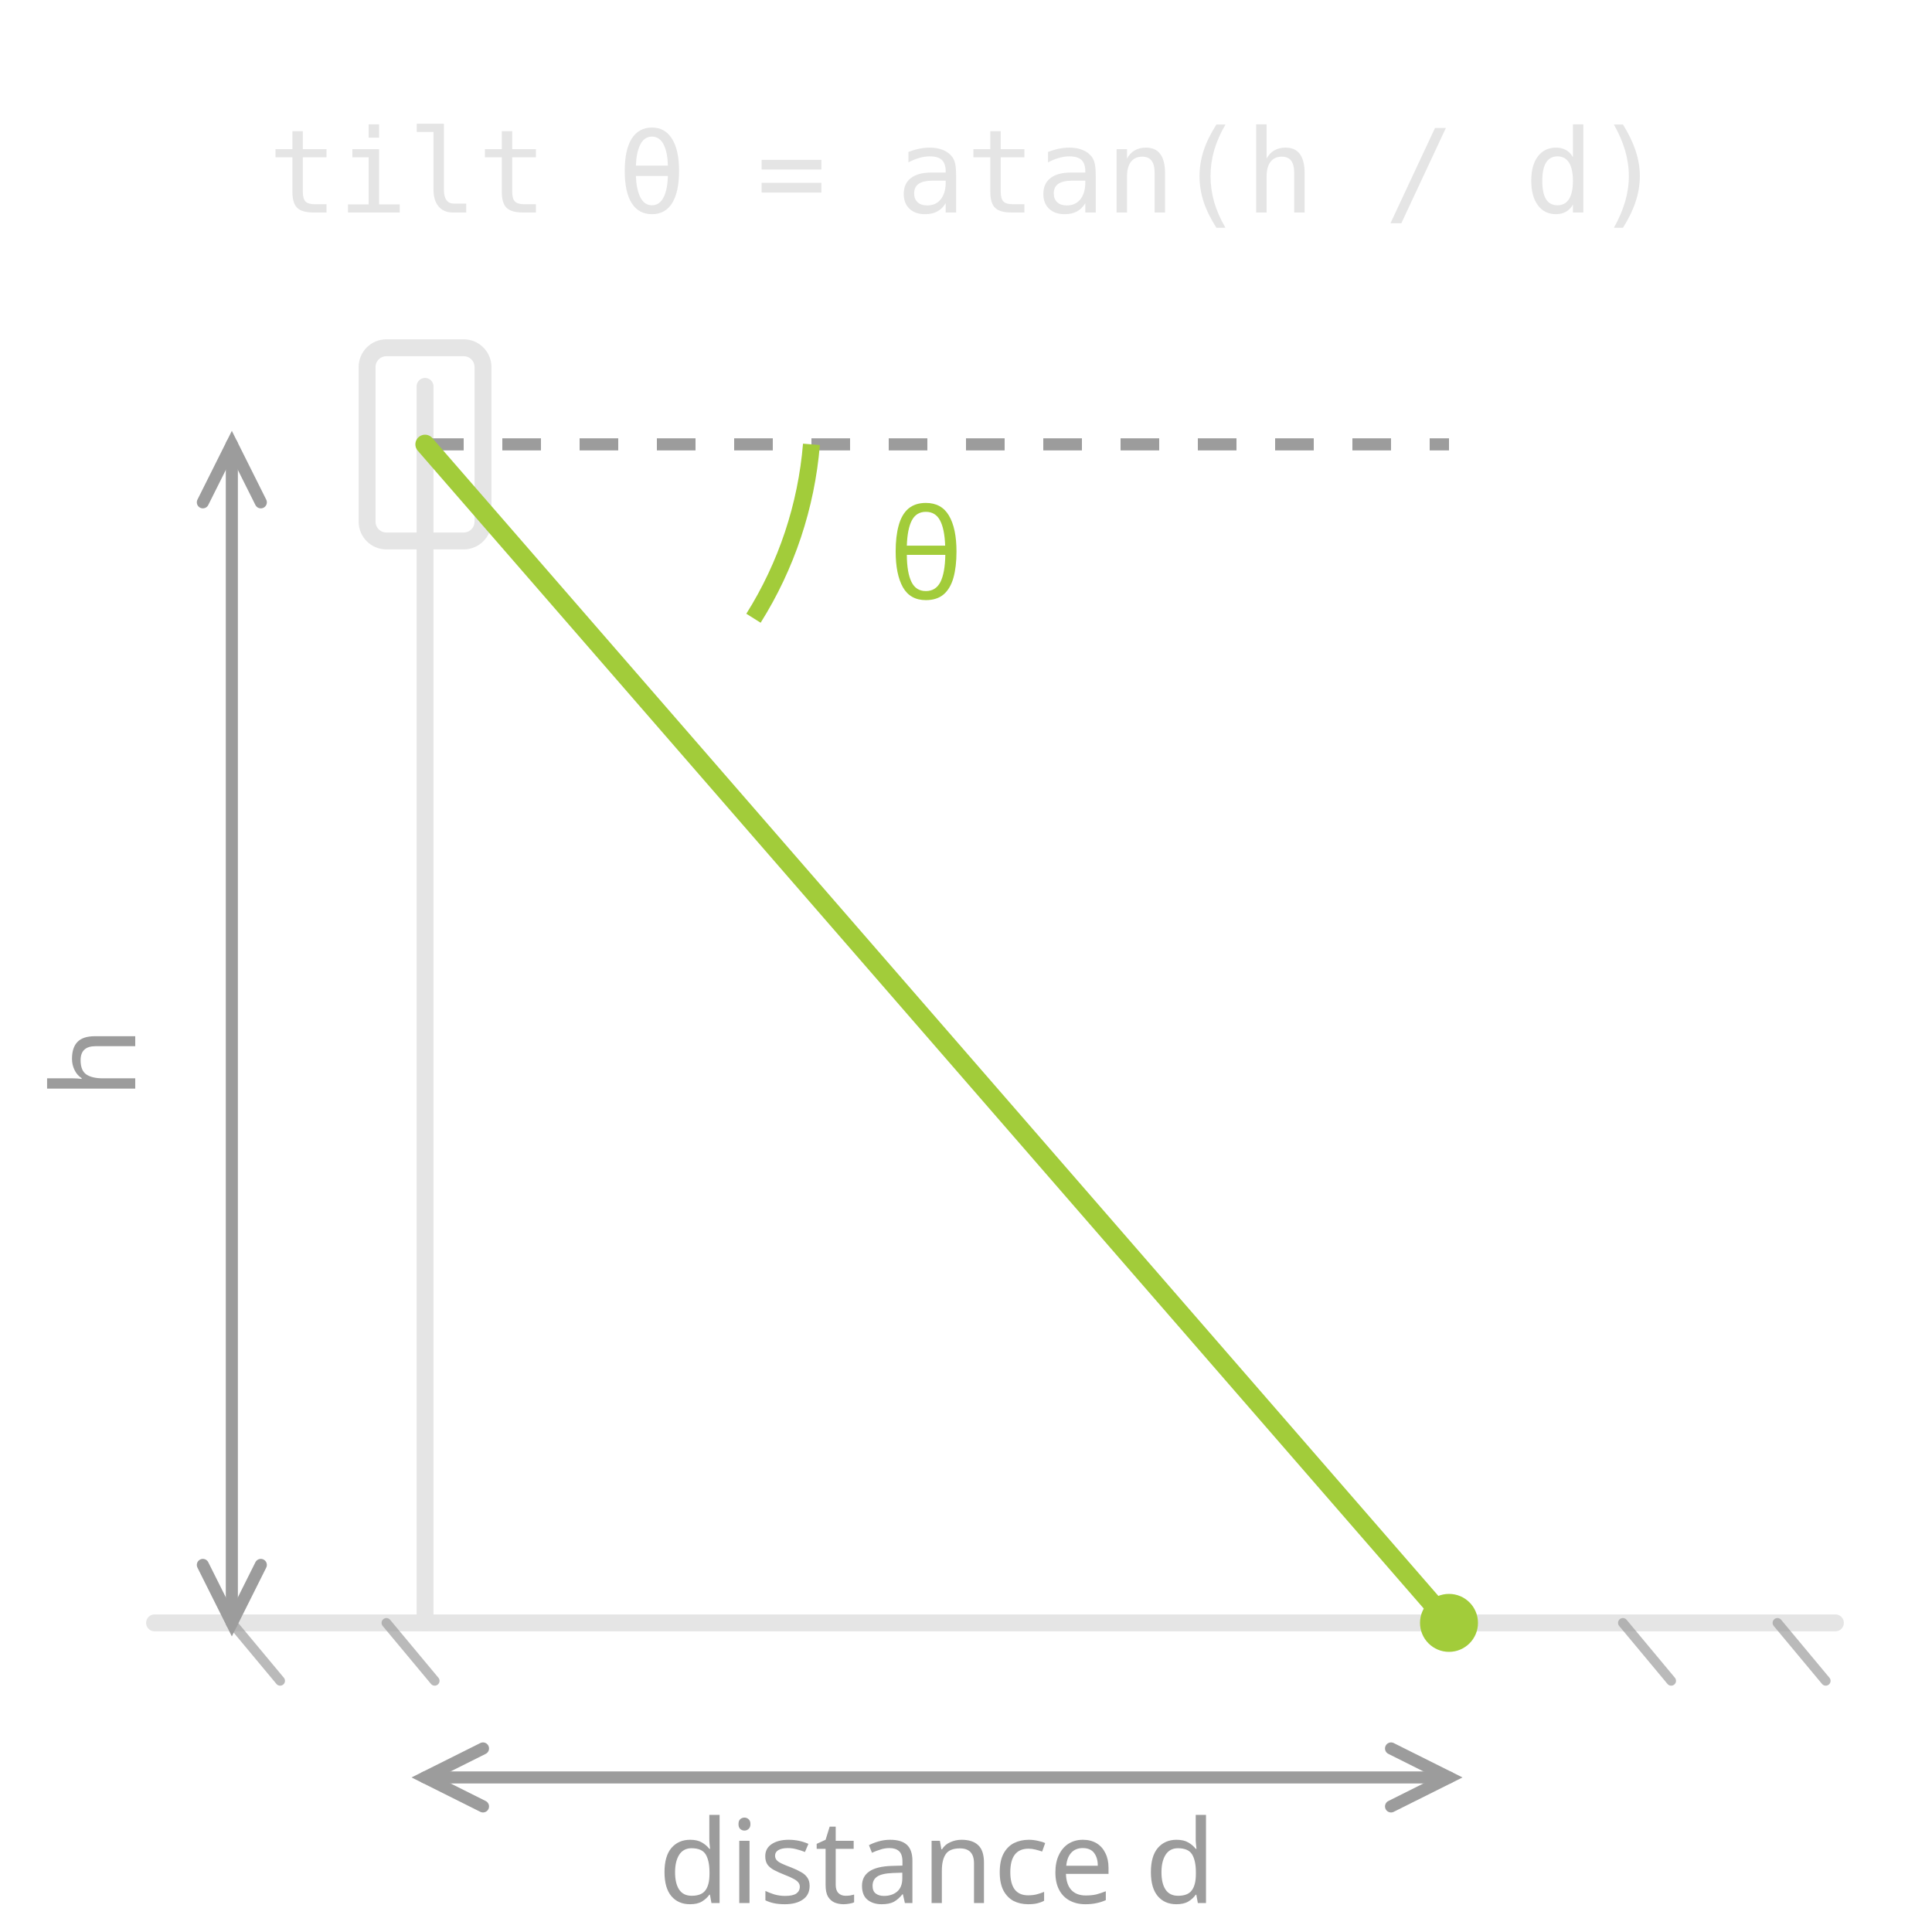
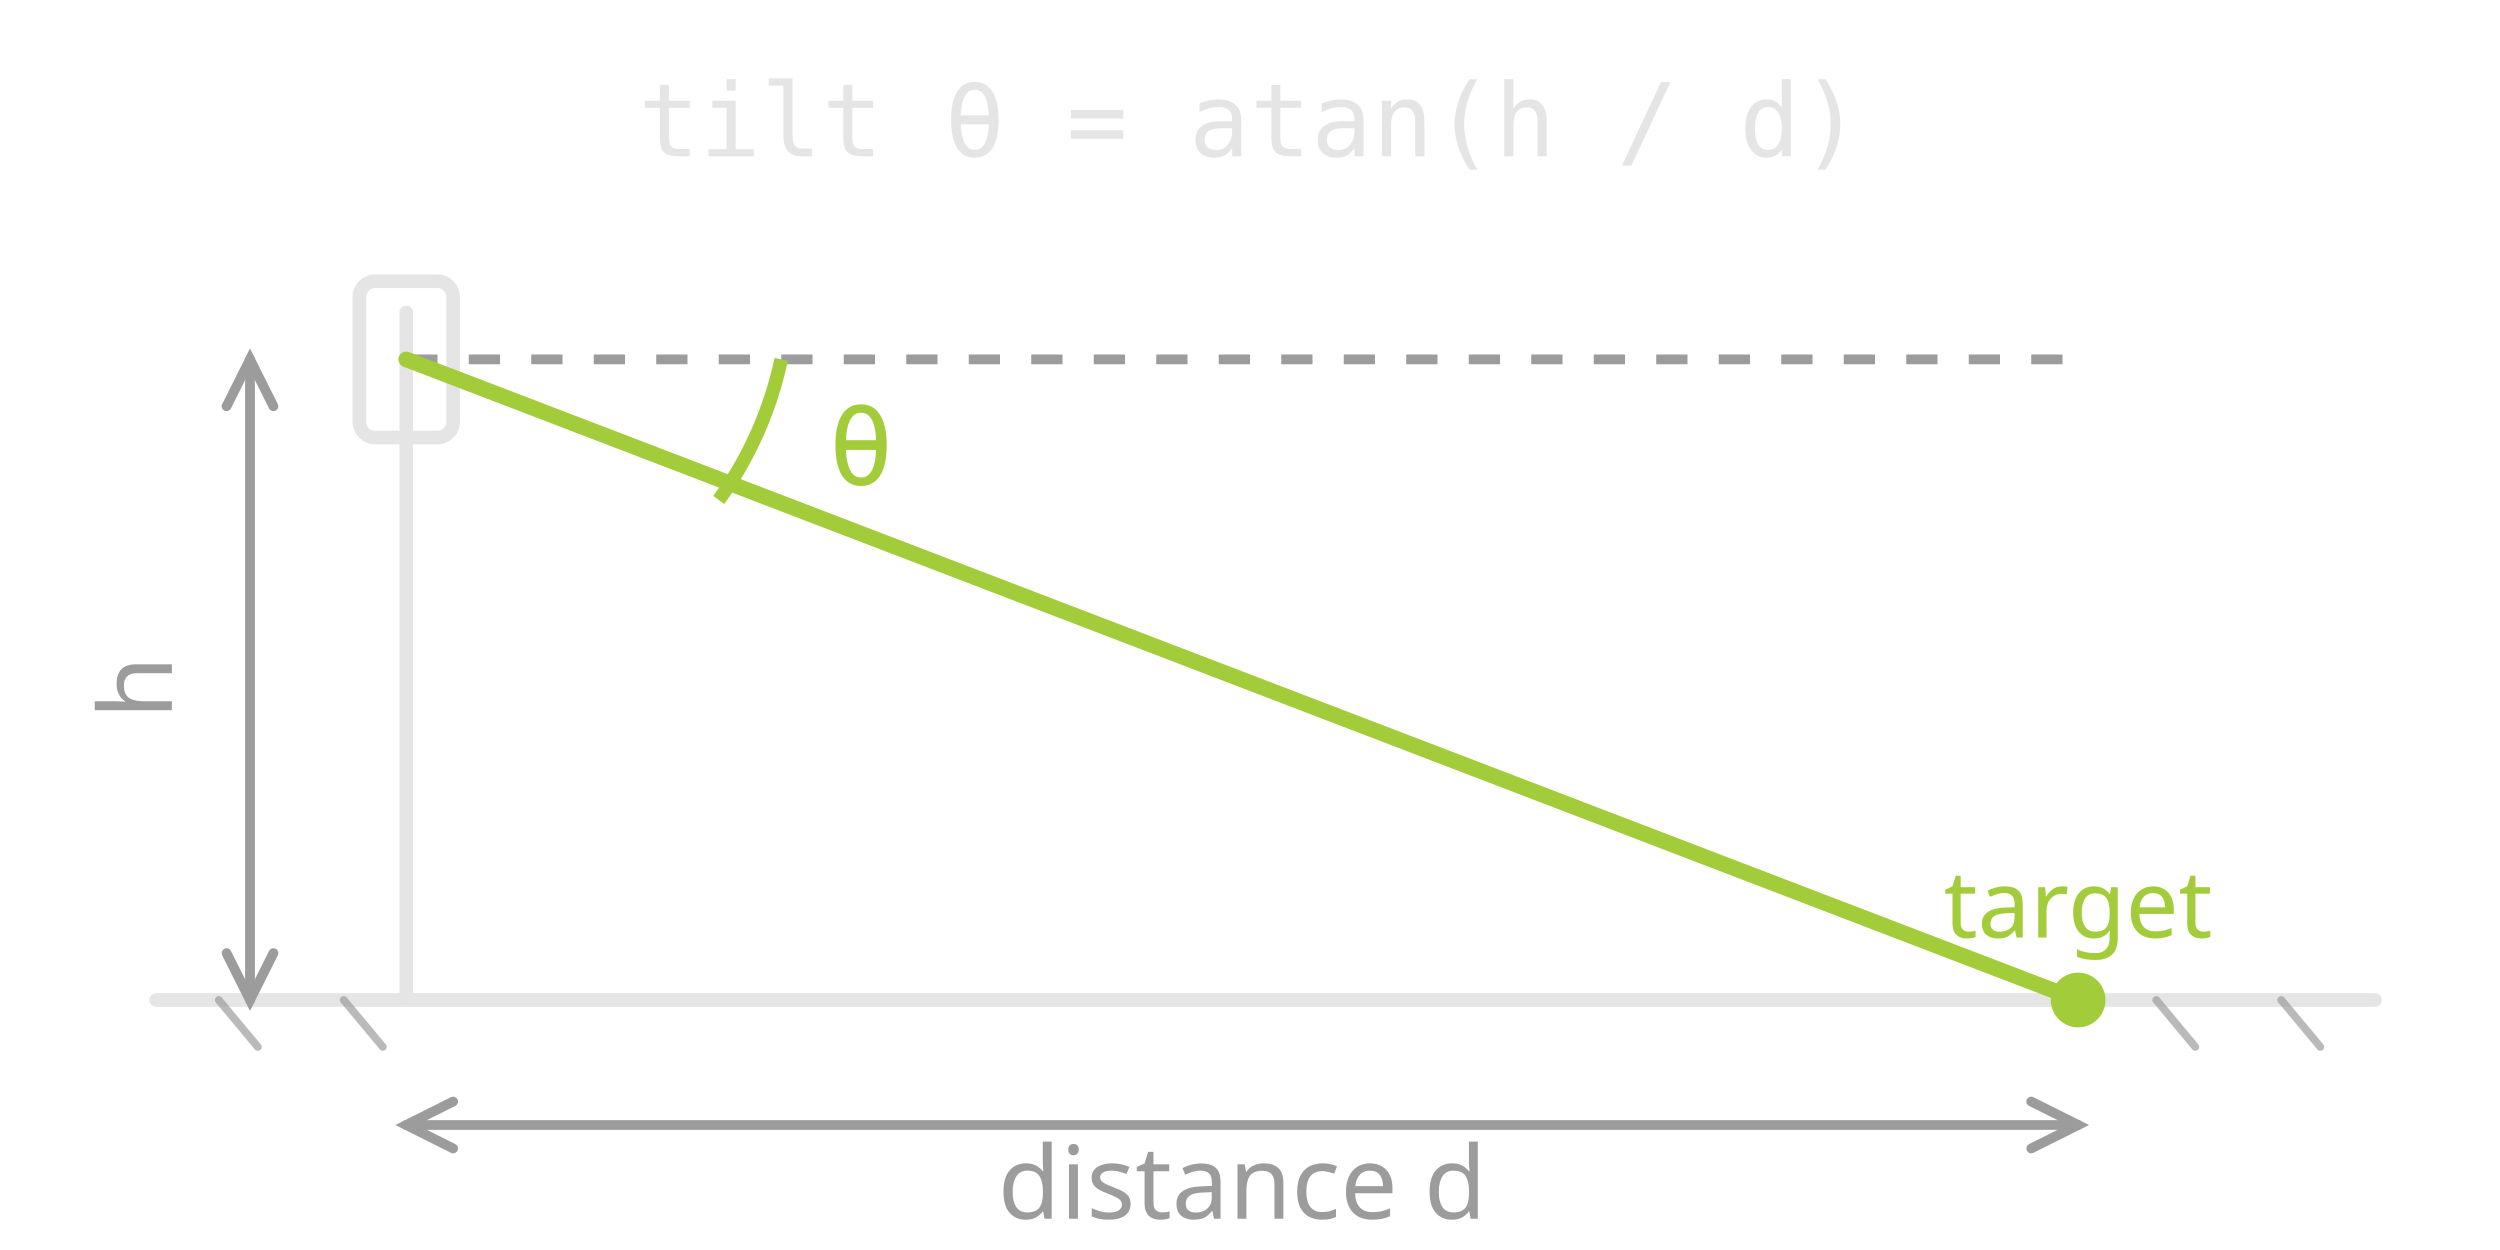
- <svg xmlns="http://www.w3.org/2000/svg" viewBox="0 0 200 200" fill="none" font-family="IBM Plex Sans, sans-serif">
-   <line x1="16" y1="168" x2="190" y2="168" stroke="#E5E5E5" stroke-width="1.75" stroke-linecap="round" />
+ <svg xmlns="http://www.w3.org/2000/svg" viewBox="0 0 320 160" fill="none" font-family="IBM Plex Sans, sans-serif">
+   <line x1="20" y1="128" x2="304" y2="128" stroke="#E5E5E5" stroke-width="1.75" stroke-linecap="round" />
  <g stroke="#9C9C9C" stroke-width="1" stroke-linecap="round" opacity="0.7">
-     <path d="M24 168 l5 6 M40 168 l5 6 M168 168 l5 6 M184 168 l5 6" />
+     <path d="M28 128 l5 6 M44 128 l5 6 M276 128 l5 6 M292 128 l5 6" />
  </g>
-   <line x1="44" y1="40" x2="44" y2="168" stroke="#E5E5E5" stroke-width="1.75" stroke-linecap="round" />
-   <rect x="38" y="36" width="12" height="20" rx="2" stroke="#E5E5E5" stroke-width="1.75" />
-   <line x1="44" y1="46" x2="150" y2="46" stroke="#9C9C9C" stroke-width="1.25" stroke-dasharray="4 4" />
-   <line x1="44" y1="46" x2="150" y2="168" stroke="#A2CC3A" stroke-width="2" stroke-linecap="round" />
-   <circle cx="150" cy="168" r="3" fill="#A2CC3A" />
-   <path d="M84 46 A40 40 0 0 1 78 64" stroke="#A2CC3A" stroke-width="1.75" fill="none" />
-   <text x="92" y="62" fill="#A2CC3A" font-size="13" font-weight="500">θ</text>
+   <line x1="52" y1="40" x2="52" y2="128" stroke="#E5E5E5" stroke-width="1.75" stroke-linecap="round" />
+   <rect x="46" y="36" width="12" height="20" rx="2" stroke="#E5E5E5" stroke-width="1.75" />
+   <line x1="52" y1="46" x2="266" y2="46" stroke="#9C9C9C" stroke-width="1.25" stroke-dasharray="4 4" />
+   <line x1="52" y1="46" x2="266" y2="128" stroke="#A2CC3A" stroke-width="2" stroke-linecap="round" />
+   <circle cx="266" cy="128" r="3.5" fill="#A2CC3A" />
+   <text x="266" y="120" fill="#A2CC3A" font-size="12" font-weight="500" text-anchor="middle">target</text>
+   <path d="M100 46 A48 48 0 0 1 92 64" stroke="#A2CC3A" stroke-width="1.75" fill="none" />
+   <text x="106" y="62" fill="#A2CC3A" font-size="14" font-weight="500" font-family="DM Mono, monospace">θ</text>
  <g stroke="#9C9C9C" stroke-width="1.25" stroke-linecap="round">
-     <line x1="24" y1="46" x2="24" y2="168" />
-     <path d="M21 52 L24 46 L27 52 M21 162 L24 168 L27 162" />
+     <line x1="32" y1="46" x2="32" y2="128" />
+     <path d="M29 52 L32 46 L35 52 M29 122 L32 128 L35 122" />
  </g>
-   <text x="14" y="110" fill="#9C9C9C" font-size="12" font-weight="500" text-anchor="middle" transform="rotate(-90 14 110)">h</text>
+   <text x="22" y="88" fill="#9C9C9C" font-size="13" font-weight="500" text-anchor="middle" transform="rotate(-90 22 88)">h</text>
  <g stroke="#9C9C9C" stroke-width="1.25" stroke-linecap="round">
-     <line x1="44" y1="184" x2="150" y2="184" />
-     <path d="M50 181 L44 184 L50 187 M144 181 L150 184 L144 187" />
+     <line x1="52" y1="144" x2="266" y2="144" />
+     <path d="M58 141 L52 144 L58 147 M260 141 L266 144 L260 147" />
  </g>
-   <text x="97" y="197" fill="#9C9C9C" font-size="12" font-weight="500" text-anchor="middle">distance d</text>
-   <text x="100" y="22" fill="#E5E5E5" font-size="12" font-weight="500" text-anchor="middle" font-family="DM Mono, monospace">tilt θ = atan(h / d)</text>
+   <text x="159" y="156" fill="#9C9C9C" font-size="13" font-weight="500" text-anchor="middle">distance d</text>
+   <text x="160" y="20" fill="#E5E5E5" font-size="13" font-weight="500" text-anchor="middle" font-family="DM Mono, monospace">tilt θ = atan(h / d)</text>
</svg>
